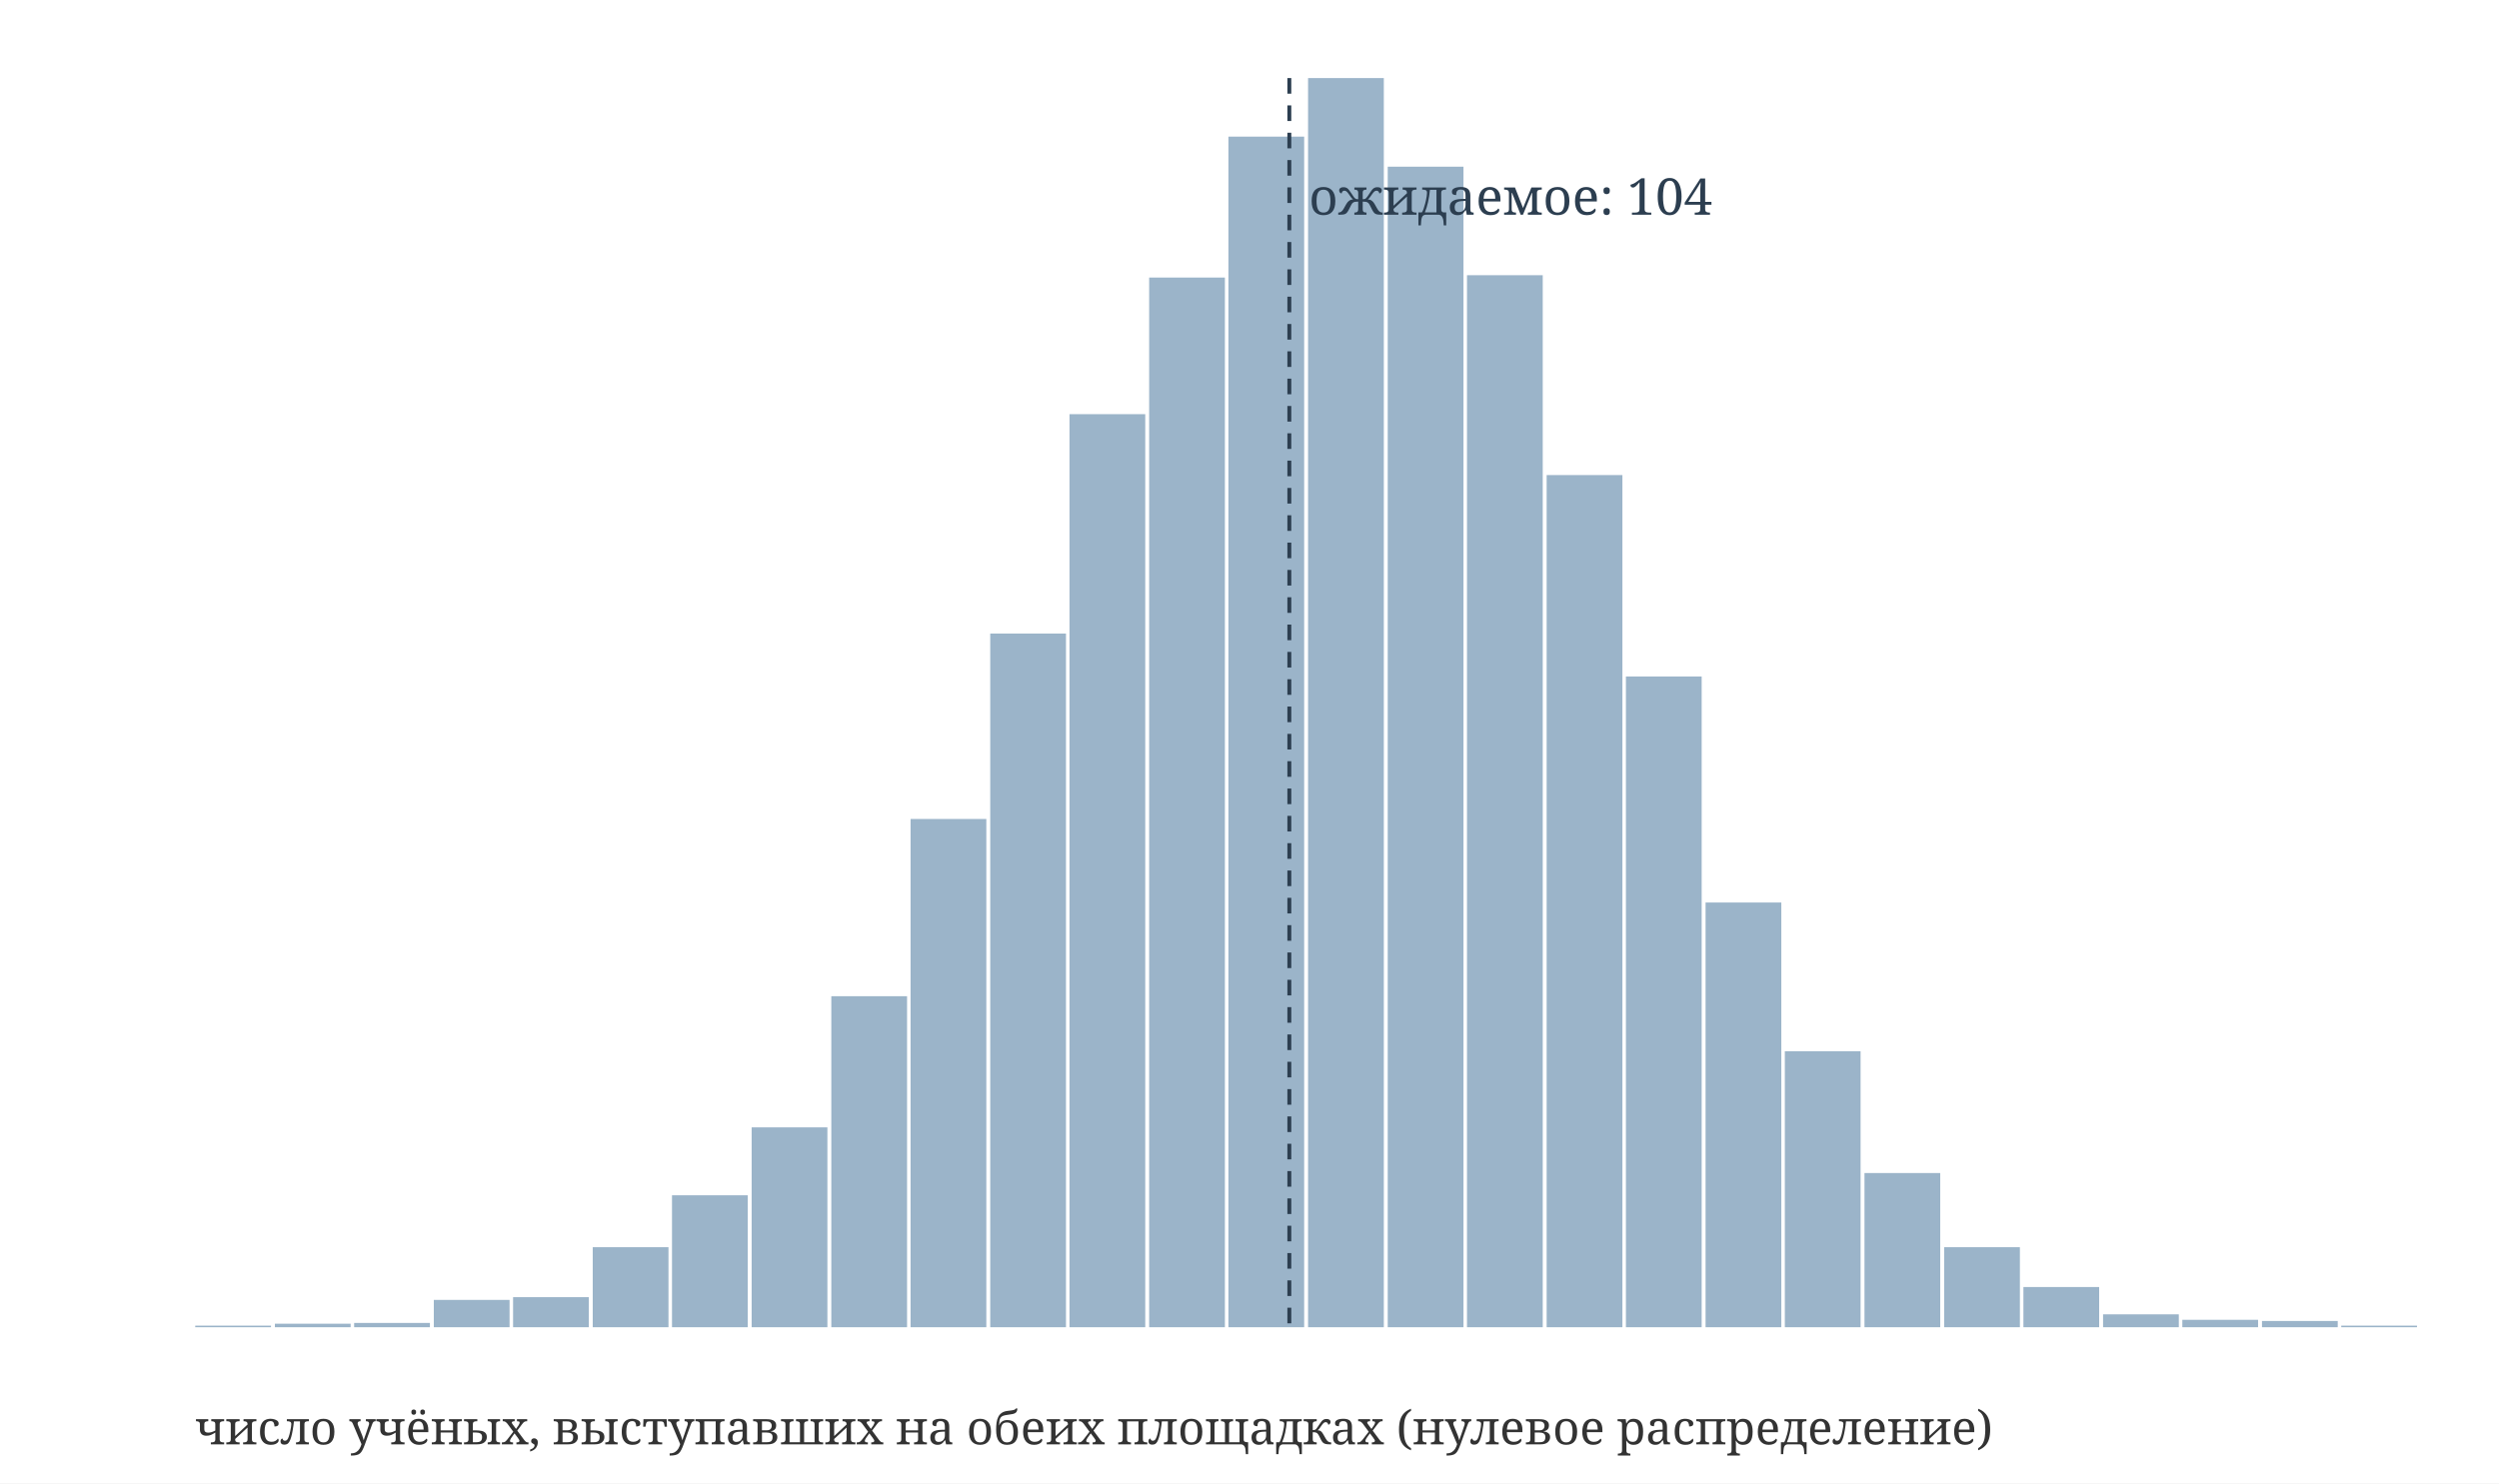
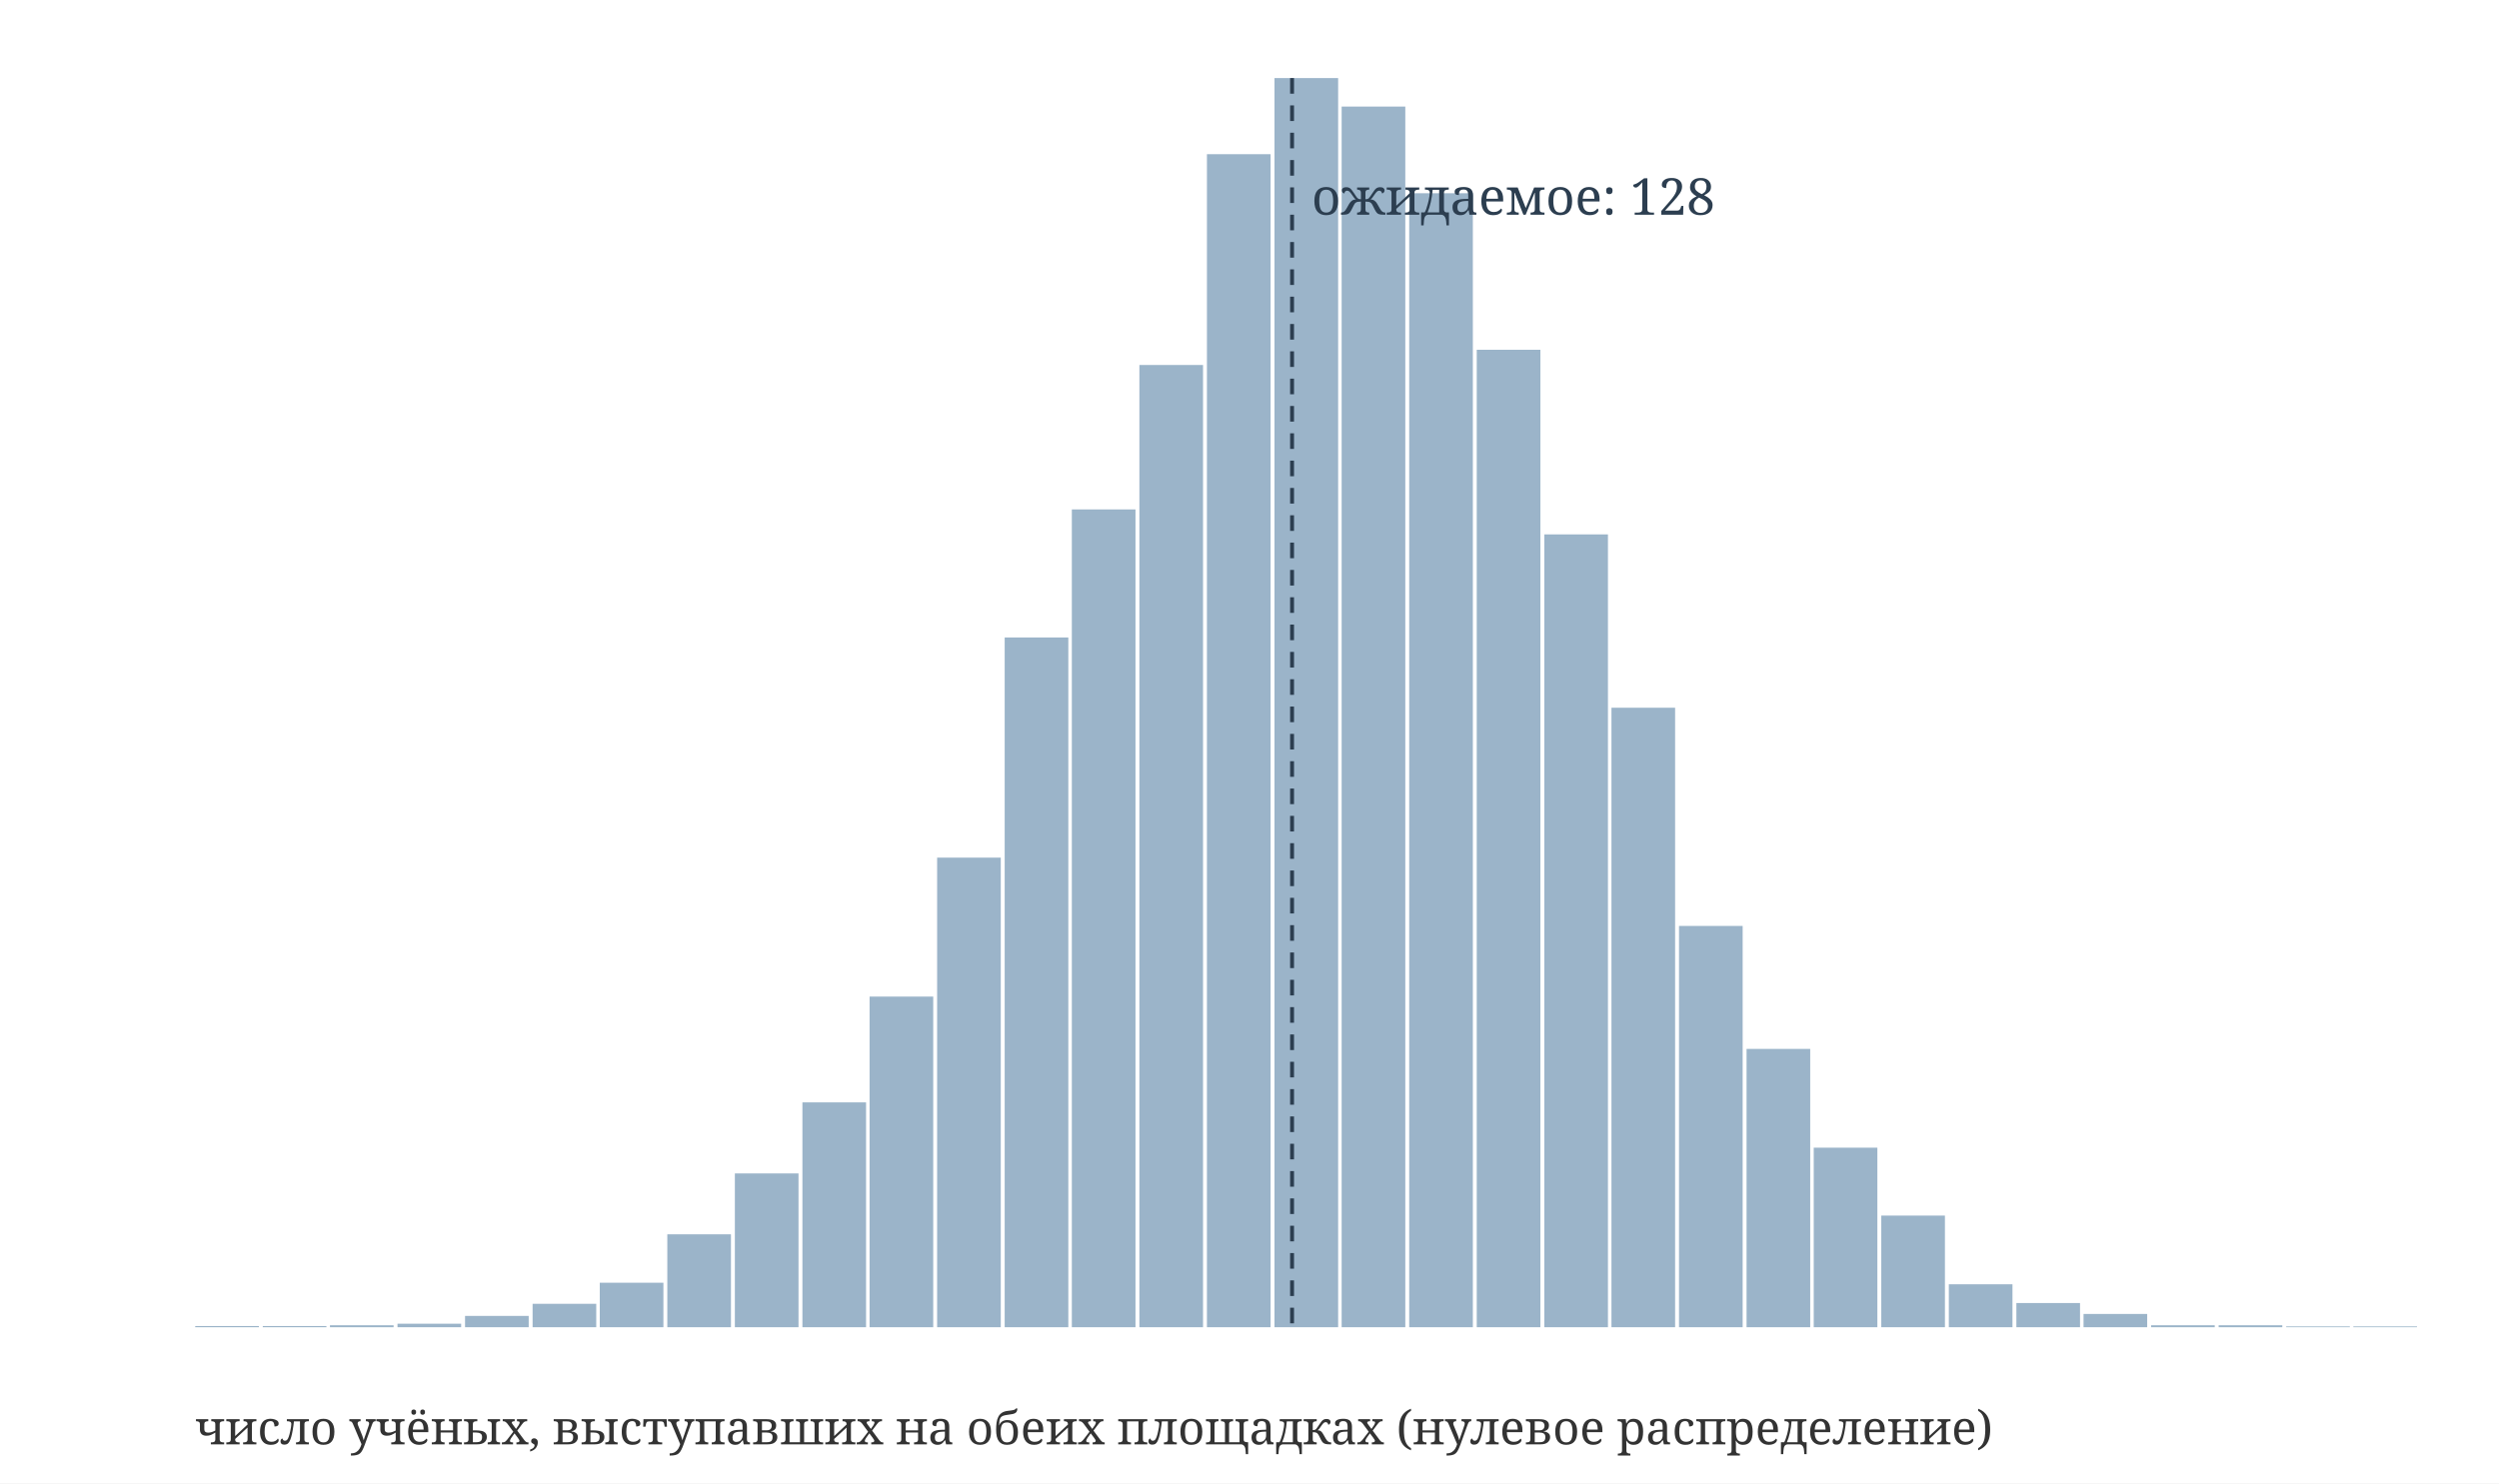
<svg xmlns="http://www.w3.org/2000/svg" width="640" height="380" viewBox="0 0 640 380" font-family="Georgia, serif">
  <rect width="640" height="380" fill="white" />
-   <rect x="50.0" y="339.6" width="19.4" height="0.4" fill="#9bb4c9" />
-   <rect x="70.4" y="339.1" width="19.4" height="0.9" fill="#9bb4c9" />
-   <rect x="90.7" y="338.9" width="19.4" height="1.1" fill="#9bb4c9" />
-   <rect x="111.1" y="333.0" width="19.4" height="7.0" fill="#9bb4c9" />
-   <rect x="131.4" y="332.3" width="19.4" height="7.7" fill="#9bb4c9" />
-   <rect x="151.8" y="319.5" width="19.4" height="20.5" fill="#9bb4c9" />
-   <rect x="172.1" y="306.2" width="19.4" height="33.8" fill="#9bb4c9" />
-   <rect x="192.5" y="288.8" width="19.4" height="51.2" fill="#9bb4c9" />
-   <rect x="212.9" y="255.2" width="19.4" height="84.8" fill="#9bb4c9" />
-   <rect x="233.2" y="209.8" width="19.4" height="130.2" fill="#9bb4c9" />
-   <rect x="253.6" y="162.3" width="19.4" height="177.7" fill="#9bb4c9" />
-   <rect x="273.9" y="106.1" width="19.4" height="233.9" fill="#9bb4c9" />
-   <rect x="294.3" y="71.1" width="19.4" height="268.9" fill="#9bb4c9" />
-   <rect x="314.6" y="35.0" width="19.4" height="305.0" fill="#9bb4c9" />
-   <rect x="335.0" y="20.0" width="19.4" height="320.0" fill="#9bb4c9" />
-   <rect x="355.4" y="42.7" width="19.4" height="297.3" fill="#9bb4c9" />
-   <rect x="375.7" y="70.5" width="19.4" height="269.5" fill="#9bb4c9" />
-   <rect x="396.1" y="121.7" width="19.4" height="218.3" fill="#9bb4c9" />
-   <rect x="416.4" y="173.3" width="19.4" height="166.7" fill="#9bb4c9" />
-   <rect x="436.8" y="231.2" width="19.4" height="108.8" fill="#9bb4c9" />
-   <rect x="457.1" y="269.3" width="19.4" height="70.7" fill="#9bb4c9" />
-   <rect x="477.5" y="300.5" width="19.4" height="39.5" fill="#9bb4c9" />
-   <rect x="497.9" y="319.5" width="19.4" height="20.5" fill="#9bb4c9" />
-   <rect x="518.2" y="329.7" width="19.4" height="10.3" fill="#9bb4c9" />
-   <rect x="538.6" y="336.7" width="19.4" height="3.3" fill="#9bb4c9" />
-   <rect x="558.9" y="338.1" width="19.4" height="1.9" fill="#9bb4c9" />
-   <rect x="579.3" y="338.4" width="19.4" height="1.6" fill="#9bb4c9" />
-   <rect x="599.6" y="339.6" width="19.4" height="0.4" fill="#9bb4c9" />
-   <line x1="-1008.6" y1="20" x2="-1008.6" y2="340" stroke="#c0392b" stroke-width="2.5" />
-   <text x="-1003.6" y="35" fill="#c0392b" font-size="13">наблюдаемое: 38</text>
-   <line x1="330.2" y1="20" x2="330.2" y2="340" stroke="#2c3e50" stroke-dasharray="4 3" />
-   <text x="335.2" y="55" fill="#2c3e50" font-size="13">ожидаемое: 104</text>
+   <rect x="50.0" y="339.7" width="16.3" height="0.3" fill="#9bb4c9" />
+   <rect x="67.3" y="339.7" width="16.3" height="0.3" fill="#9bb4c9" />
+   <rect x="84.5" y="339.5" width="16.3" height="0.5" fill="#9bb4c9" />
+   <rect x="101.8" y="339.1" width="16.3" height="0.9" fill="#9bb4c9" />
+   <rect x="119.1" y="337.1" width="16.3" height="2.9" fill="#9bb4c9" />
+   <rect x="136.4" y="334.0" width="16.3" height="6.0" fill="#9bb4c9" />
+   <rect x="153.6" y="328.6" width="16.3" height="11.4" fill="#9bb4c9" />
+   <rect x="170.9" y="316.2" width="16.3" height="23.8" fill="#9bb4c9" />
+   <rect x="188.2" y="300.6" width="16.3" height="39.4" fill="#9bb4c9" />
+   <rect x="205.5" y="282.4" width="16.3" height="57.6" fill="#9bb4c9" />
+   <rect x="222.7" y="255.3" width="16.3" height="84.7" fill="#9bb4c9" />
+   <rect x="240.0" y="219.7" width="16.3" height="120.3" fill="#9bb4c9" />
+   <rect x="257.3" y="163.3" width="16.3" height="176.7" fill="#9bb4c9" />
+   <rect x="274.5" y="130.5" width="16.3" height="209.5" fill="#9bb4c9" />
+   <rect x="291.8" y="93.5" width="16.3" height="246.5" fill="#9bb4c9" />
+   <rect x="309.1" y="39.5" width="16.3" height="300.5" fill="#9bb4c9" />
+   <rect x="326.4" y="20.0" width="16.3" height="320.0" fill="#9bb4c9" />
+   <rect x="343.6" y="27.3" width="16.3" height="312.7" fill="#9bb4c9" />
+   <rect x="360.9" y="49.5" width="16.3" height="290.5" fill="#9bb4c9" />
+   <rect x="378.2" y="89.6" width="16.3" height="250.4" fill="#9bb4c9" />
+   <rect x="395.5" y="136.9" width="16.3" height="203.1" fill="#9bb4c9" />
+   <rect x="412.7" y="181.3" width="16.3" height="158.7" fill="#9bb4c9" />
+   <rect x="430.0" y="237.2" width="16.3" height="102.8" fill="#9bb4c9" />
+   <rect x="447.3" y="268.7" width="16.3" height="71.3" fill="#9bb4c9" />
+   <rect x="464.5" y="294.0" width="16.3" height="46.0" fill="#9bb4c9" />
+   <rect x="481.8" y="311.4" width="16.3" height="28.6" fill="#9bb4c9" />
+   <rect x="499.1" y="329.0" width="16.3" height="11.0" fill="#9bb4c9" />
+   <rect x="516.4" y="333.8" width="16.3" height="6.2" fill="#9bb4c9" />
+   <rect x="533.6" y="336.6" width="16.3" height="3.4" fill="#9bb4c9" />
+   <rect x="550.9" y="339.5" width="16.3" height="0.5" fill="#9bb4c9" />
+   <rect x="568.2" y="339.5" width="16.3" height="0.5" fill="#9bb4c9" />
+   <rect x="585.5" y="339.8" width="16.3" height="0.2" fill="#9bb4c9" />
+   <rect x="602.7" y="339.8" width="16.3" height="0.2" fill="#9bb4c9" />
+   <line x1="-1193.6" y1="20" x2="-1193.6" y2="340" stroke="#c0392b" stroke-width="2.5" />
+   <text x="-1188.6" y="35" fill="#c0392b" font-size="13">наблюдаемое: 40</text>
+   <line x1="330.9" y1="20" x2="330.9" y2="340" stroke="#2c3e50" stroke-dasharray="4 3" />
+   <text x="335.9" y="55" fill="#2c3e50" font-size="13">ожидаемое: 128</text>
  <text x="50" y="370" font-size="12" fill="#333">число учёных, выступавших на обеих площадках (нулевое распределение)</text>
</svg>
